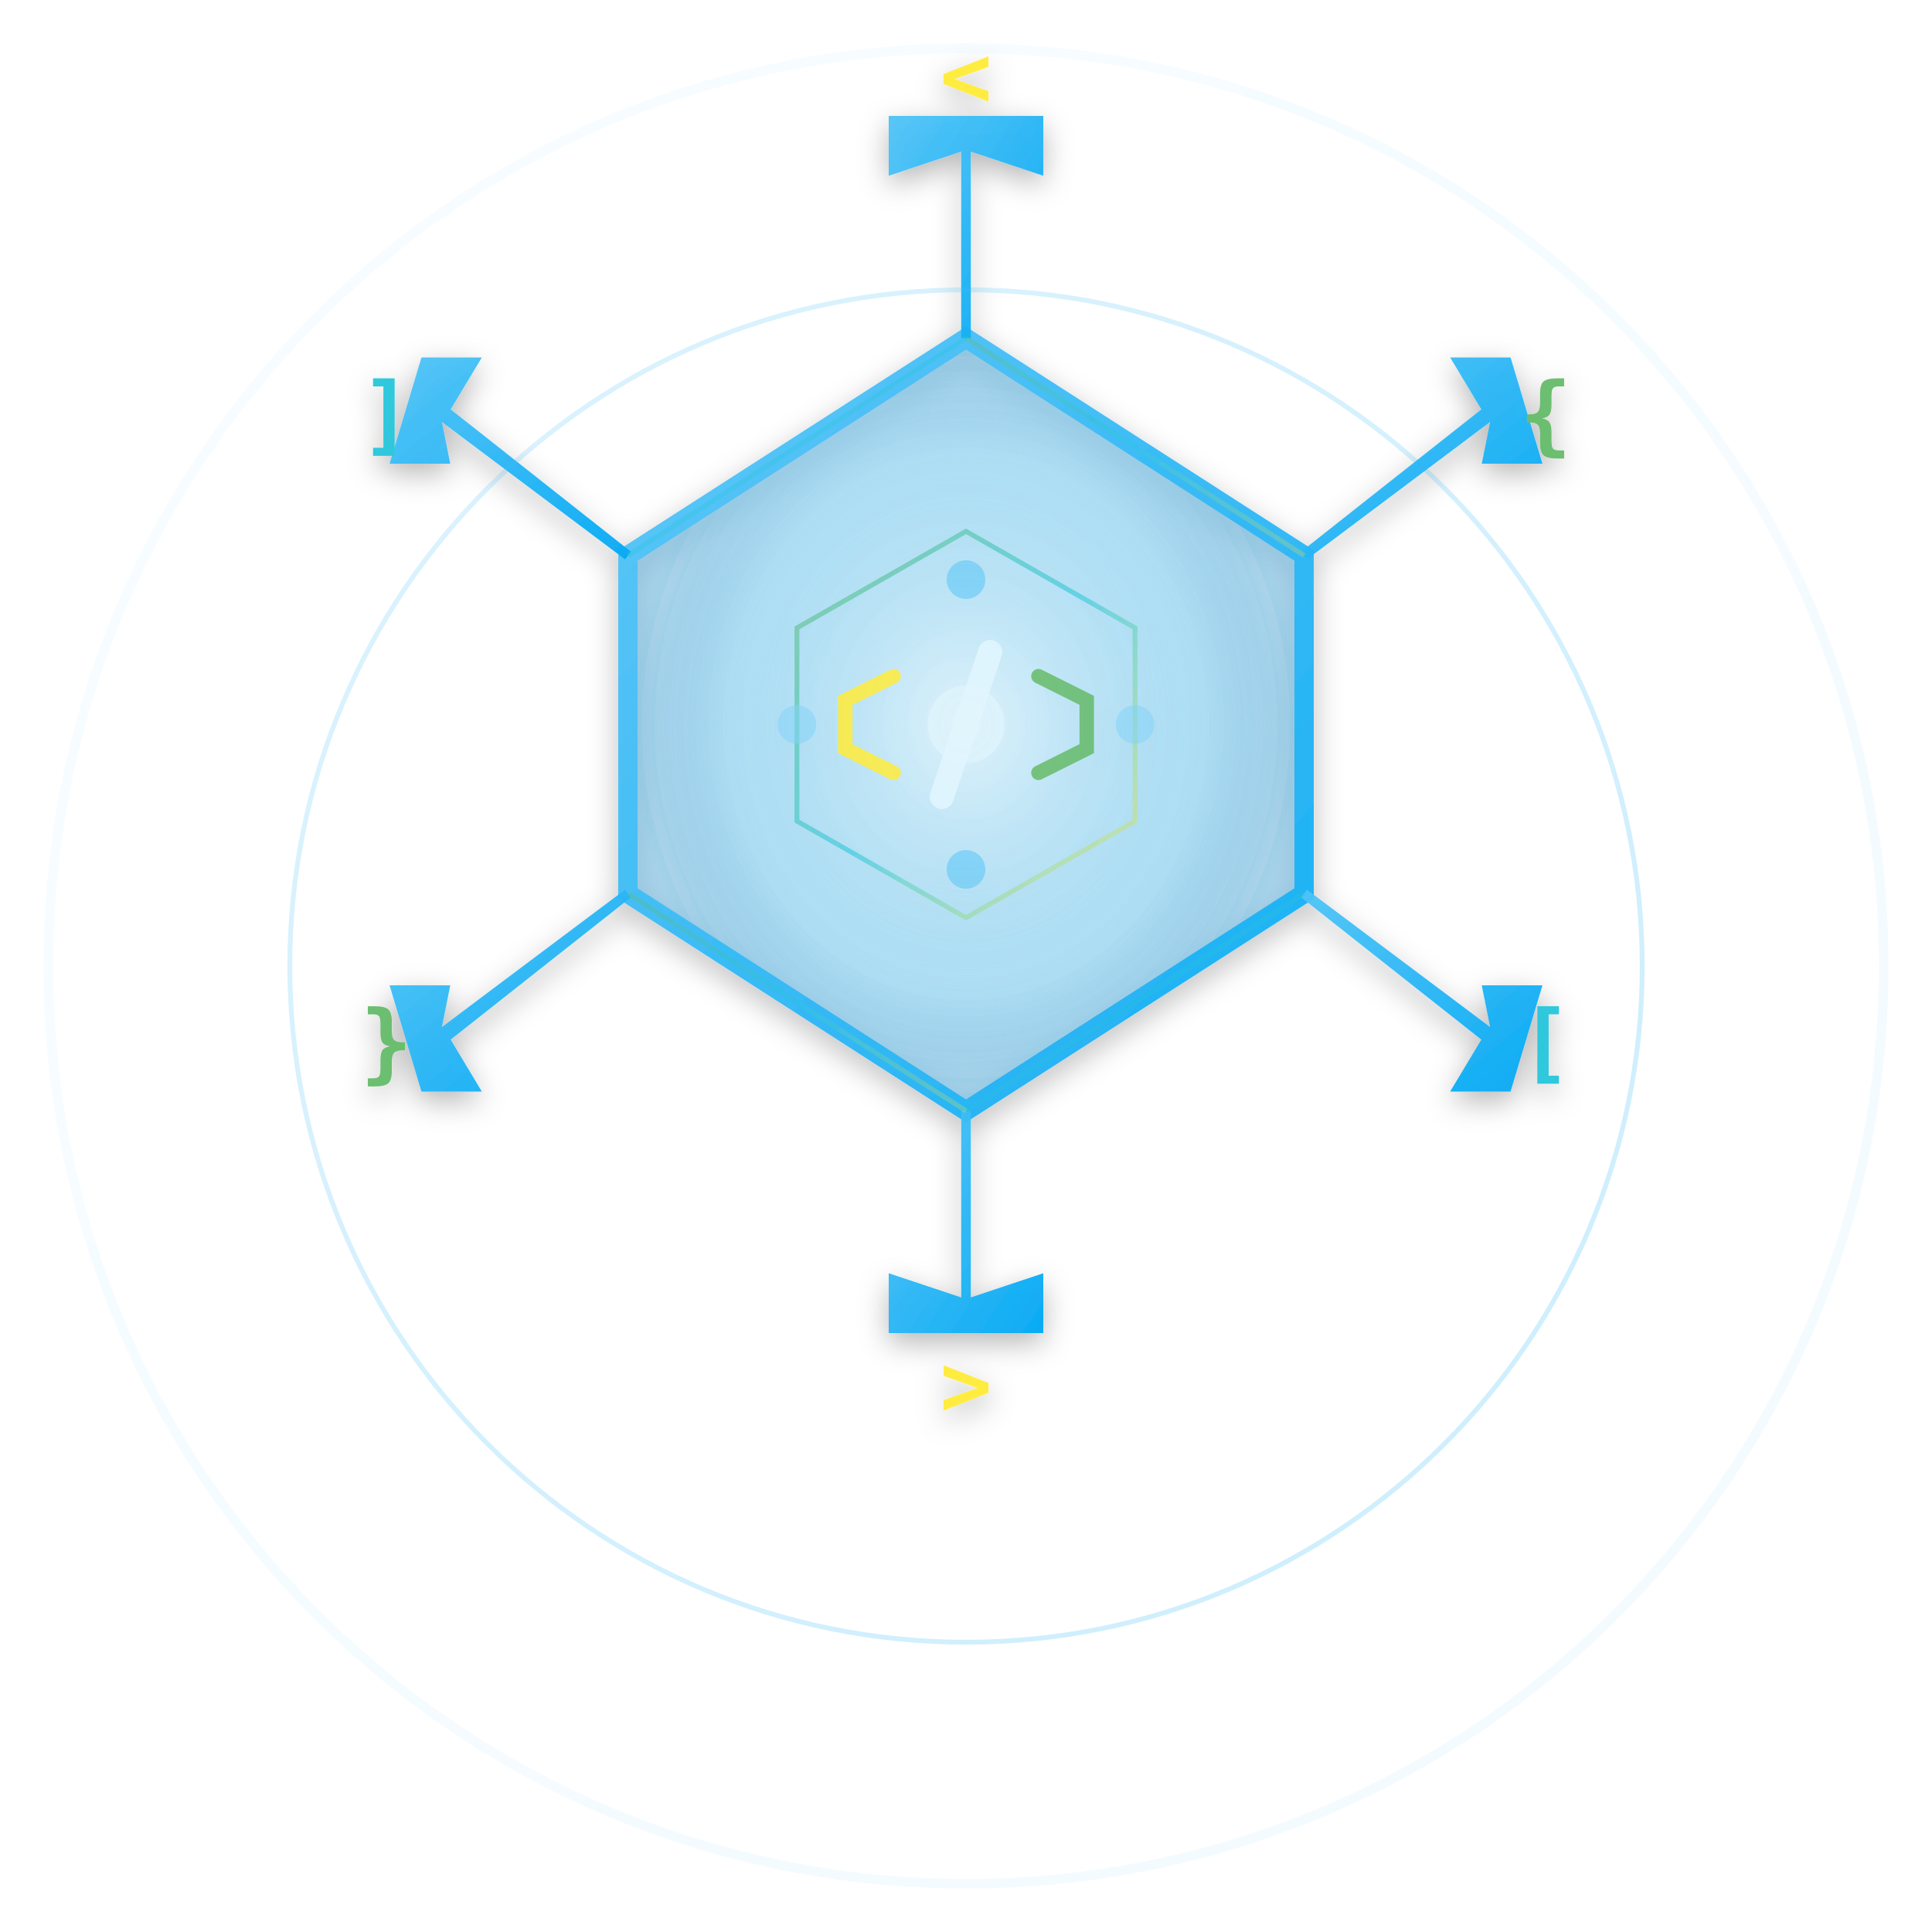
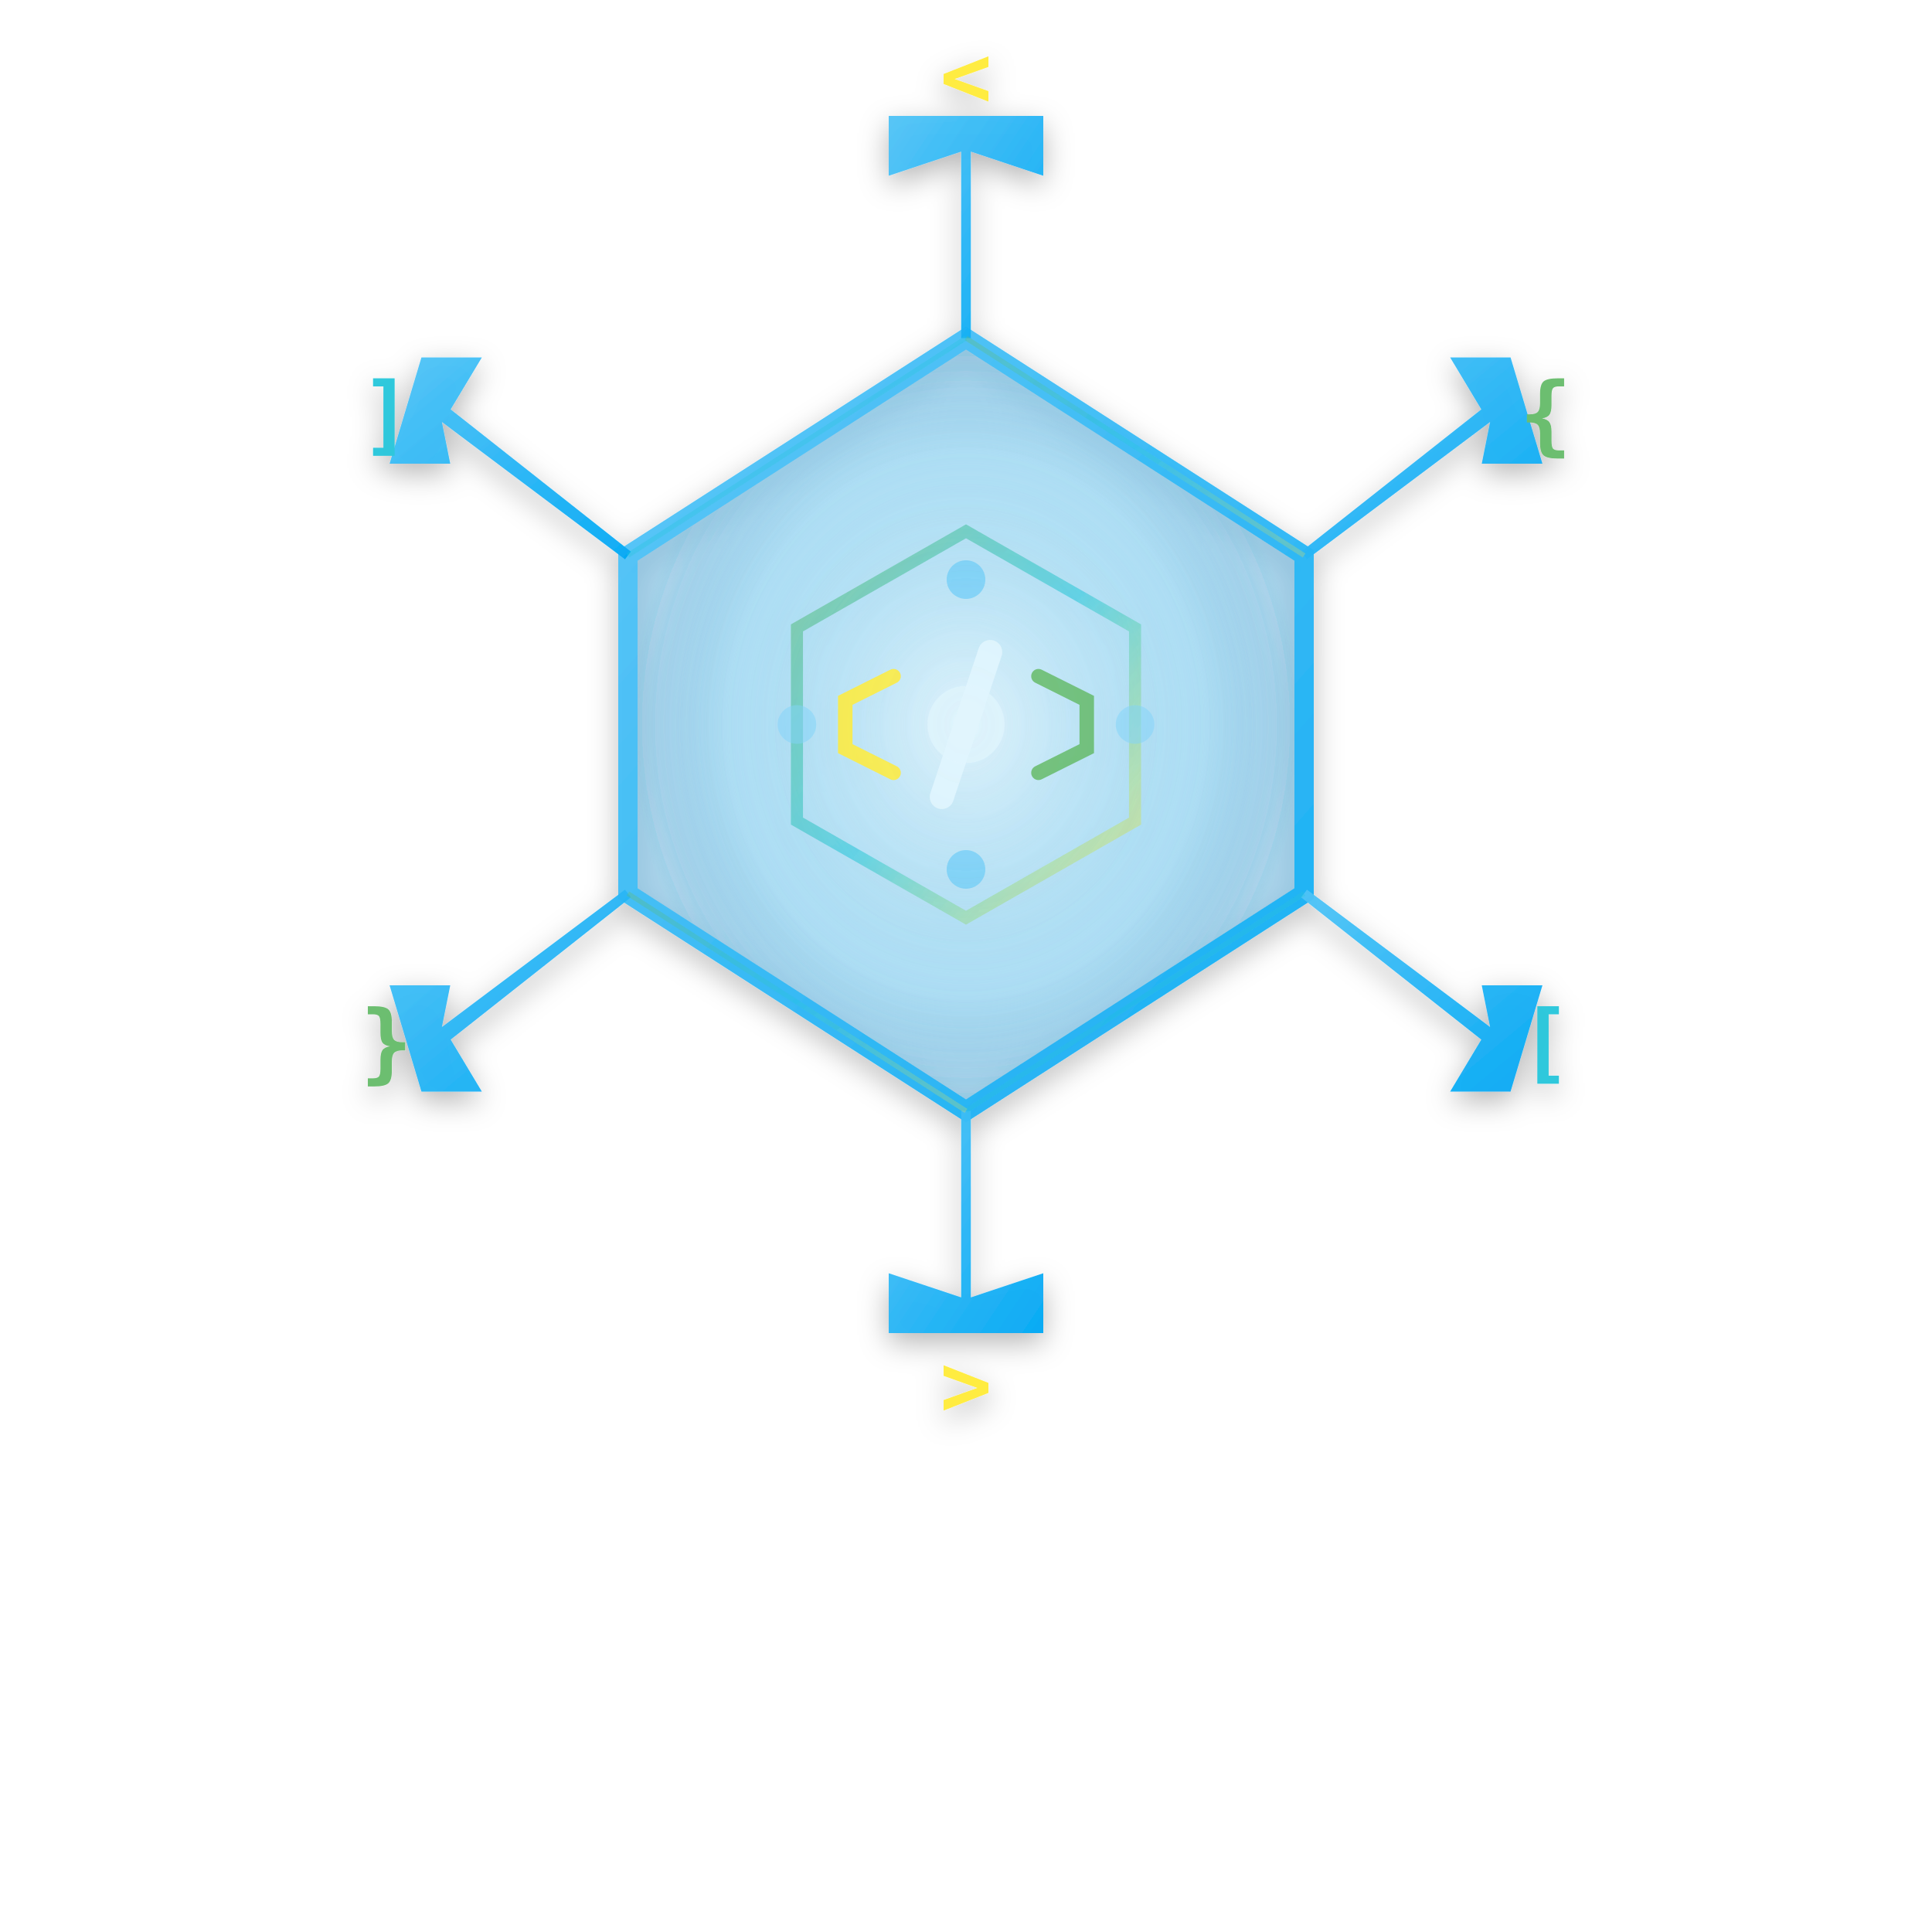
<svg xmlns="http://www.w3.org/2000/svg" viewBox="0 0 400 400" width="400" height="400">
  <defs>
    <linearGradient id="iceGradient" x1="0%" y1="0%" x2="100%" y2="100%">
      <stop offset="0%" style="stop-color:#4FC3F7;stop-opacity: 1" />
      <stop offset="50%" style="stop-color:#29B6F6;stop-opacity:1" />
      <stop offset="100%" style="stop-color:#03A9F4;stop-opacity:1" />
    </linearGradient>
    <linearGradient id="syntaxGradient" x1="0%" y1="0%" x2="100%" y2="100%">
      <stop offset="0%" style="stop-color:#66BB6A;stop-opacity:0.8" />
      <stop offset="50%" style="stop-color:#26C6DA;stop-opacity:0.8" />
-       <stop offset="100%" style="stop-color:#FFEB3B;stop-opacity:0.6" />
+       <stop offset="100%" style="stop-color:#FFEB3B;stop-opacity: 0.6" />
    </linearGradient>
    <radialGradient id="centerGlow">
-       <stop offset="0%" style="stop-color:#E1F5FE;stop-opacity: 1" />
+       <stop offset="0%" style="stop-color:#E1F5FE;stop-opacity:  1" />
      <stop offset="70%" style="stop-color:#81D4FA;stop-opacity:0.6" />
      <stop offset="100%" style="stop-color:#0288D1;stop-opacity:0.3" />
    </radialGradient>
    <filter id="shadow" x="-50%" y="-50%" width="200%" height="200%">
      <feGaussianBlur in="SourceAlpha" stdDeviation="3" />
      <feOffset dx="0" dy="2" result="offsetblur" />
      <feComponentTransfer>
        <feFuncA type="linear" slope="0.3" />
      </feComponentTransfer>
      <feMerge>
        <feMergeNode />
        <feMergeNode in="SourceGraphic" />
      </feMerge>
    </filter>
  </defs>
-   <circle cx="200" cy="200" r="190" fill="none" opacity="0.05" stroke="url(#iceGradient)" stroke-width="2" />
  <g filter="url(#shadow)">
    <polygon points="200,70 270,115 270,185 200,230 130,185 130,115" fill="url(#centerGlow)" stroke="url(#iceGradient)" stroke-width="4" opacity="0.9" />
    <g opacity="0.95">
      <path d="M 200,70 L 200,30 L 185,35 L 185,25 L 215,25 L 215,35 L 200,30 Z" fill="url(#iceGradient)" stroke="url(#iceGradient)" stroke-width="2" />
      <text x="200" y="22" font-family="monospace" font-size="18" font-weight="bold" fill="#FFEB3B" text-anchor="middle">&lt;</text>
    </g>
    <g opacity="0.95">
      <path d="M 270,115 L 310,85 L 308,95 L 318,95 L 312,75 L 302,75 L 308,85 Z" fill="url(#iceGradient)" stroke="url(#iceGradient)" stroke-width="2" />
      <text x="320" y="92" font-family="monospace" font-size="18" font-weight="bold" fill="#66BB6A" text-anchor="middle">{</text>
    </g>
    <g opacity="0.95">
      <path d="M 270,185 L 310,215 L 308,205 L 318,205 L 312,225 L 302,225 L 308,215 Z" fill="url(#iceGradient)" stroke="url(#iceGradient)" stroke-width="2" />
      <text x="320" y="222" font-family="monospace" font-size="18" font-weight="bold" fill="#26C6DA" text-anchor="middle">[</text>
    </g>
    <g opacity="0.95">
      <path d="M 200,230 L 200,270 L 185,265 L 185,275 L 215,275 L 215,265 L 200,270 Z" fill="url(#iceGradient)" stroke="url(#iceGradient)" stroke-width="2" />
      <text x="200" y="293" font-family="monospace" font-size="18" font-weight="bold" fill="#FFEB3B" text-anchor="middle">&gt;</text>
    </g>
    <g opacity="0.95">
      <path d="M 130,185 L 90,215 L 92,205 L 82,205 L 88,225 L 98,225 L 92,215 Z" fill="url(#iceGradient)" stroke="url(#iceGradient)" stroke-width="2" />
      <text x="80" y="222" font-family="monospace" font-size="18" font-weight="bold" fill="#66BB6A" text-anchor="middle">}</text>
    </g>
    <g opacity="0.95">
      <path d="M 130,115 L 90,85 L 92,95 L 82,95 L 88,75 L 98,75 L 92,85 Z" fill="url(#iceGradient)" stroke="url(#iceGradient)" stroke-width="2" />
      <text x="80" y="92" font-family="monospace" font-size="18" font-weight="bold" fill="#26C6DA" text-anchor="middle">]</text>
    </g>
-     <polygon points="200,110 235,130 235,170 200,190 165,170 165,130" fill="none" stroke="url(#syntaxGradient)" stroke-width="2. 5" opacity="0.7" />
+     <polygon points="200,110 235,130 235,170 200,190 165,170 165,130" fill="none" stroke="url(#syntaxGradient)" stroke-width="2.5" opacity="0.7" />
    <g transform="translate(200, 150)">
      <path d="M 5,-15 L -5,15" stroke="#E1F5FE" stroke-width="5" stroke-linecap="round" opacity="0.9" />
      <path d="M -15,-10 L -25,-5 L -25,5 L -15,10" stroke="#FFEB3B" stroke-width="3" fill="none" stroke-linecap="round" opacity="0.85" />
      <path d="M 15,-10 L 25,-5 L 25,5 L 15,10" stroke="#66BB6A" stroke-width="3" fill="none" stroke-linecap="round" opacity="0.85" />
    </g>
    <line x1="200" y1="70" x2="270" y2="115" stroke="url(#syntaxGradient)" stroke-width="1" opacity="0.4" />
    <line x1="270" y1="115" x2="270" y2="185" stroke="url(#syntaxGradient)" stroke-width="1" opacity="0.4" />
    <line x1="270" y1="185" x2="200" y2="230" stroke="url(#syntaxGradient)" stroke-width="1" opacity="0.4" />
    <line x1="200" y1="230" x2="130" y2="185" stroke="url(#syntaxGradient)" stroke-width="1" opacity="0.4" />
    <line x1="130" y1="185" x2="130" y2="115" stroke="url(#syntaxGradient)" stroke-width="1" opacity="0.4" />
    <line x1="130" y1="115" x2="200" y2="70" stroke="url(#syntaxGradient)" stroke-width="1" opacity="0.4" />
    <circle cx="200" cy="150" r="8" fill="#E1F5FE" opacity="0.6" />
    <circle cx="235" cy="150" r="4" fill="#81D4FA" opacity="0.5" />
    <circle cx="165" cy="150" r="4" fill="#81D4FA" opacity="0.5" />
    <circle cx="200" cy="120" r="4" fill="#4FC3F7" opacity="0.5" />
    <circle cx="200" cy="180" r="4" fill="#4FC3F7" opacity="0.5" />
  </g>
-   <circle cx="200" cy="200" r="140" fill="none" stroke="url(#iceGradient)" stroke-width="1" opacity="0.2" />
</svg>
